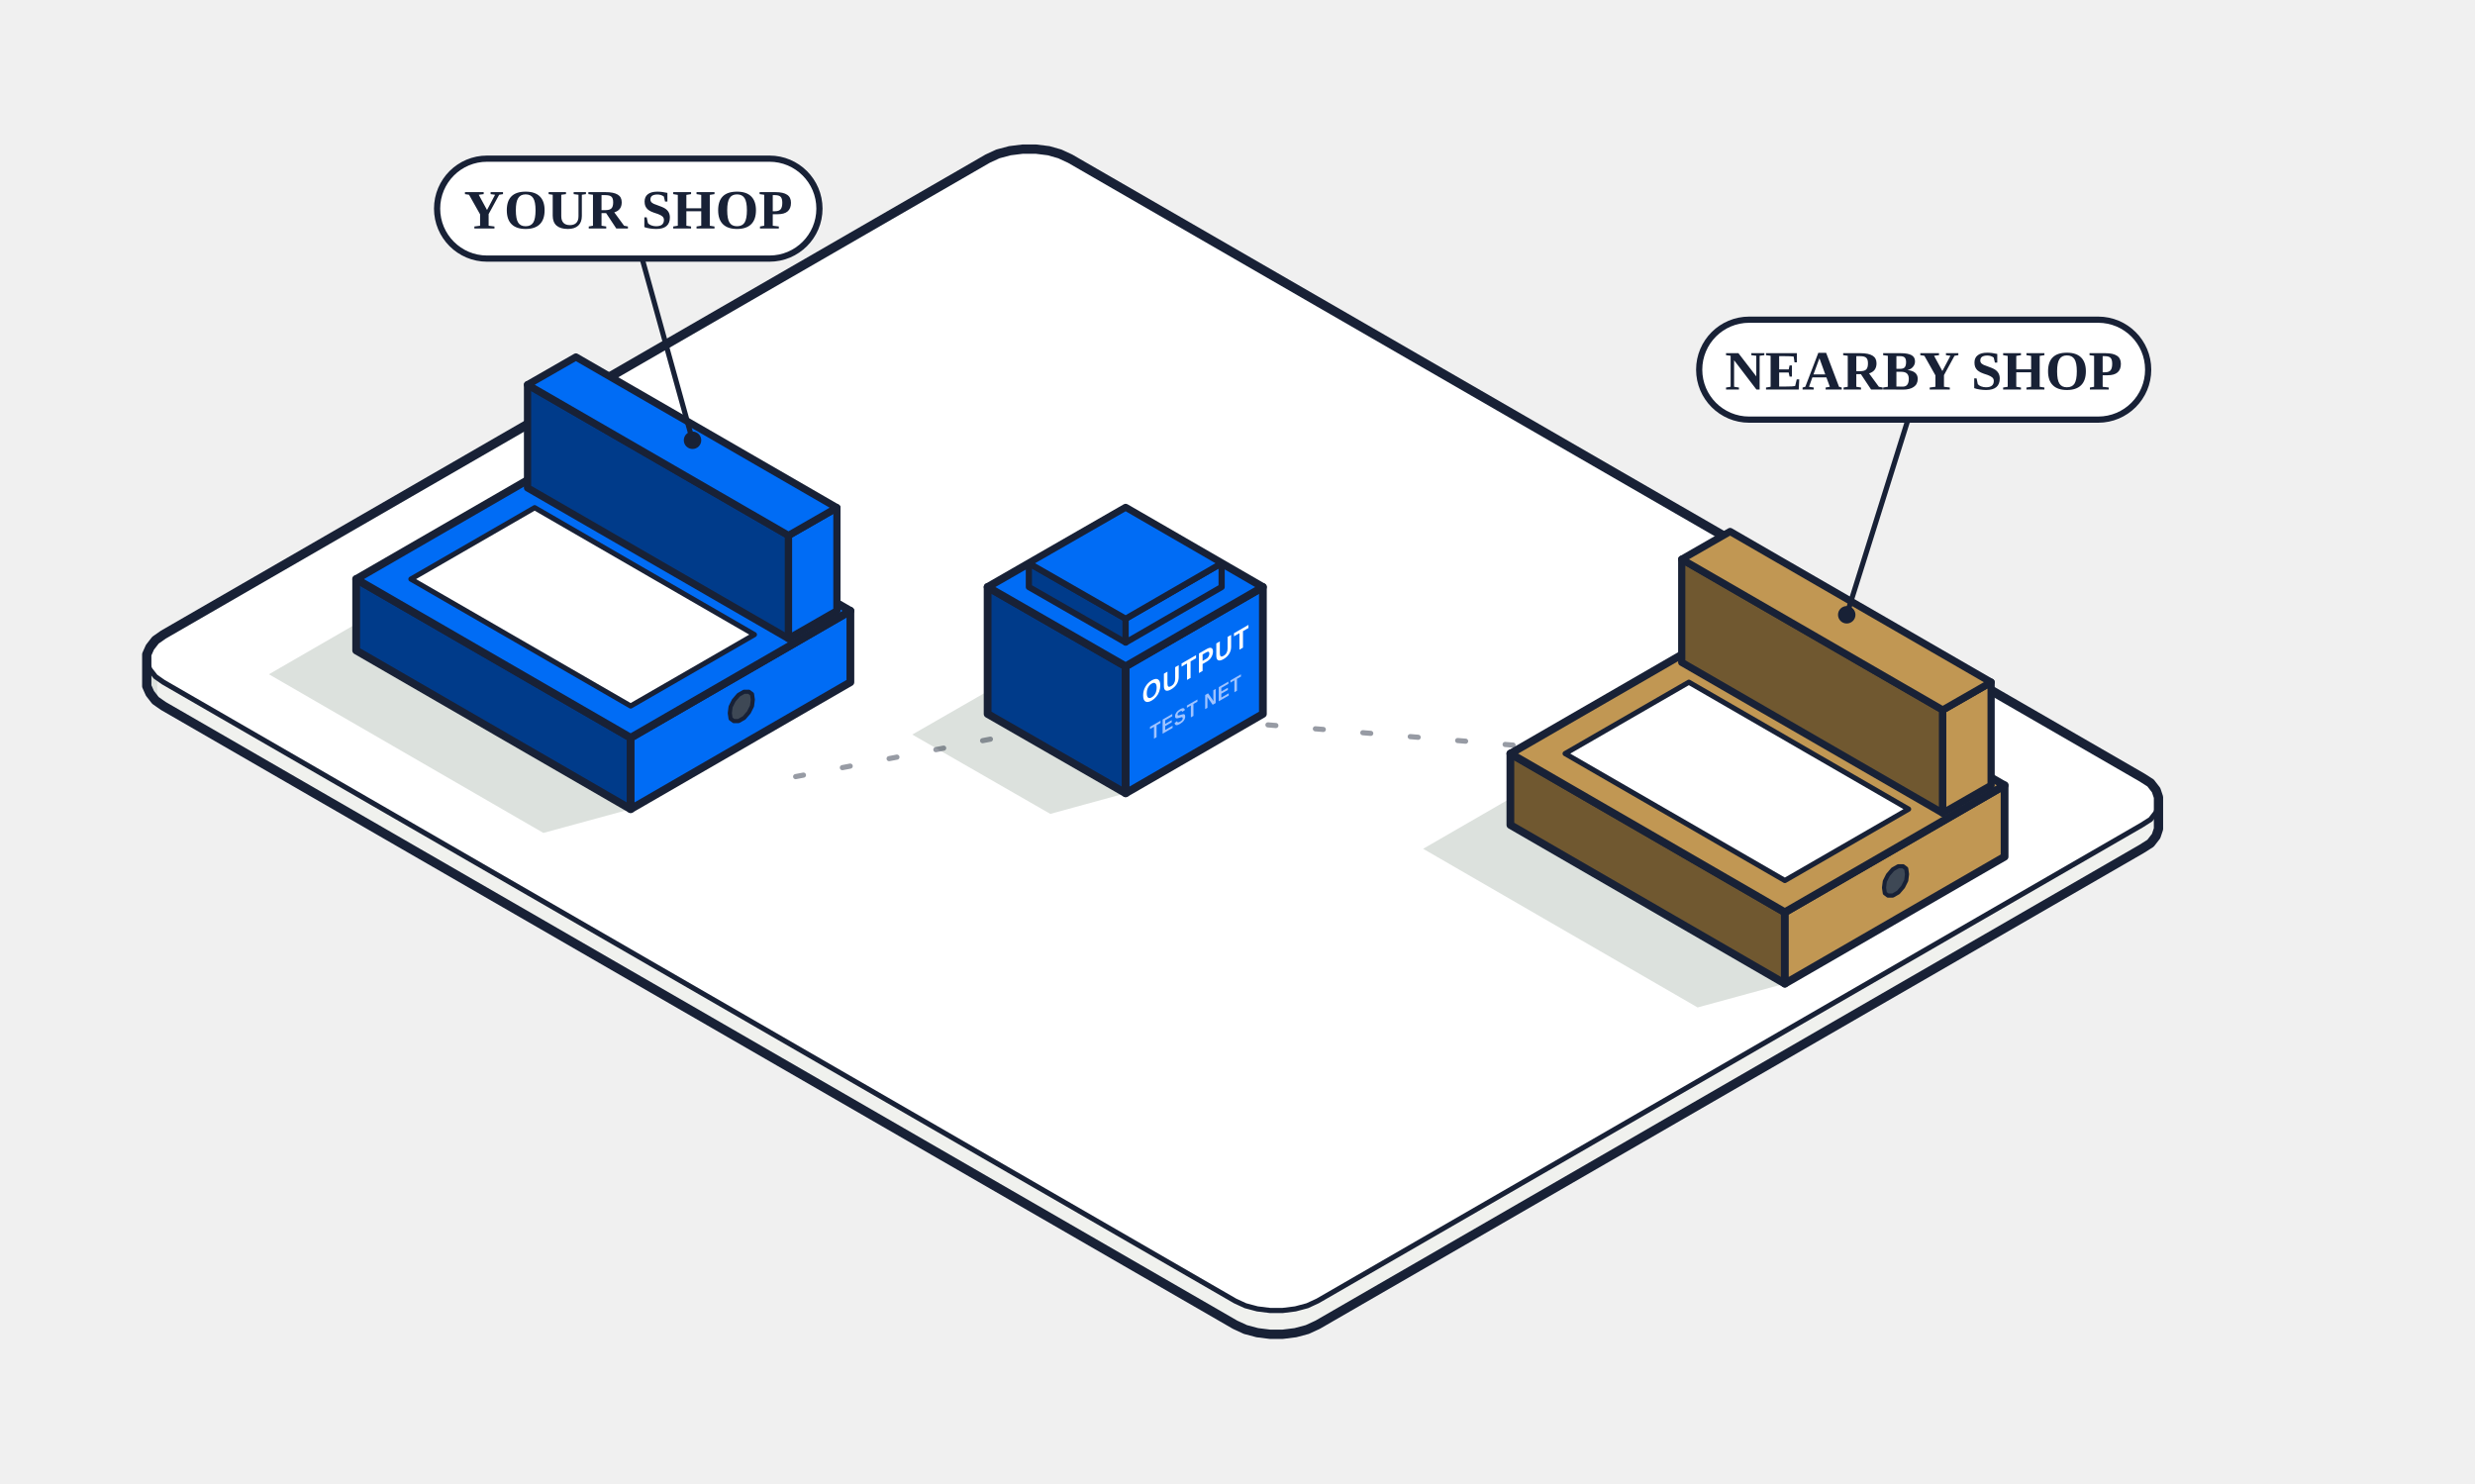
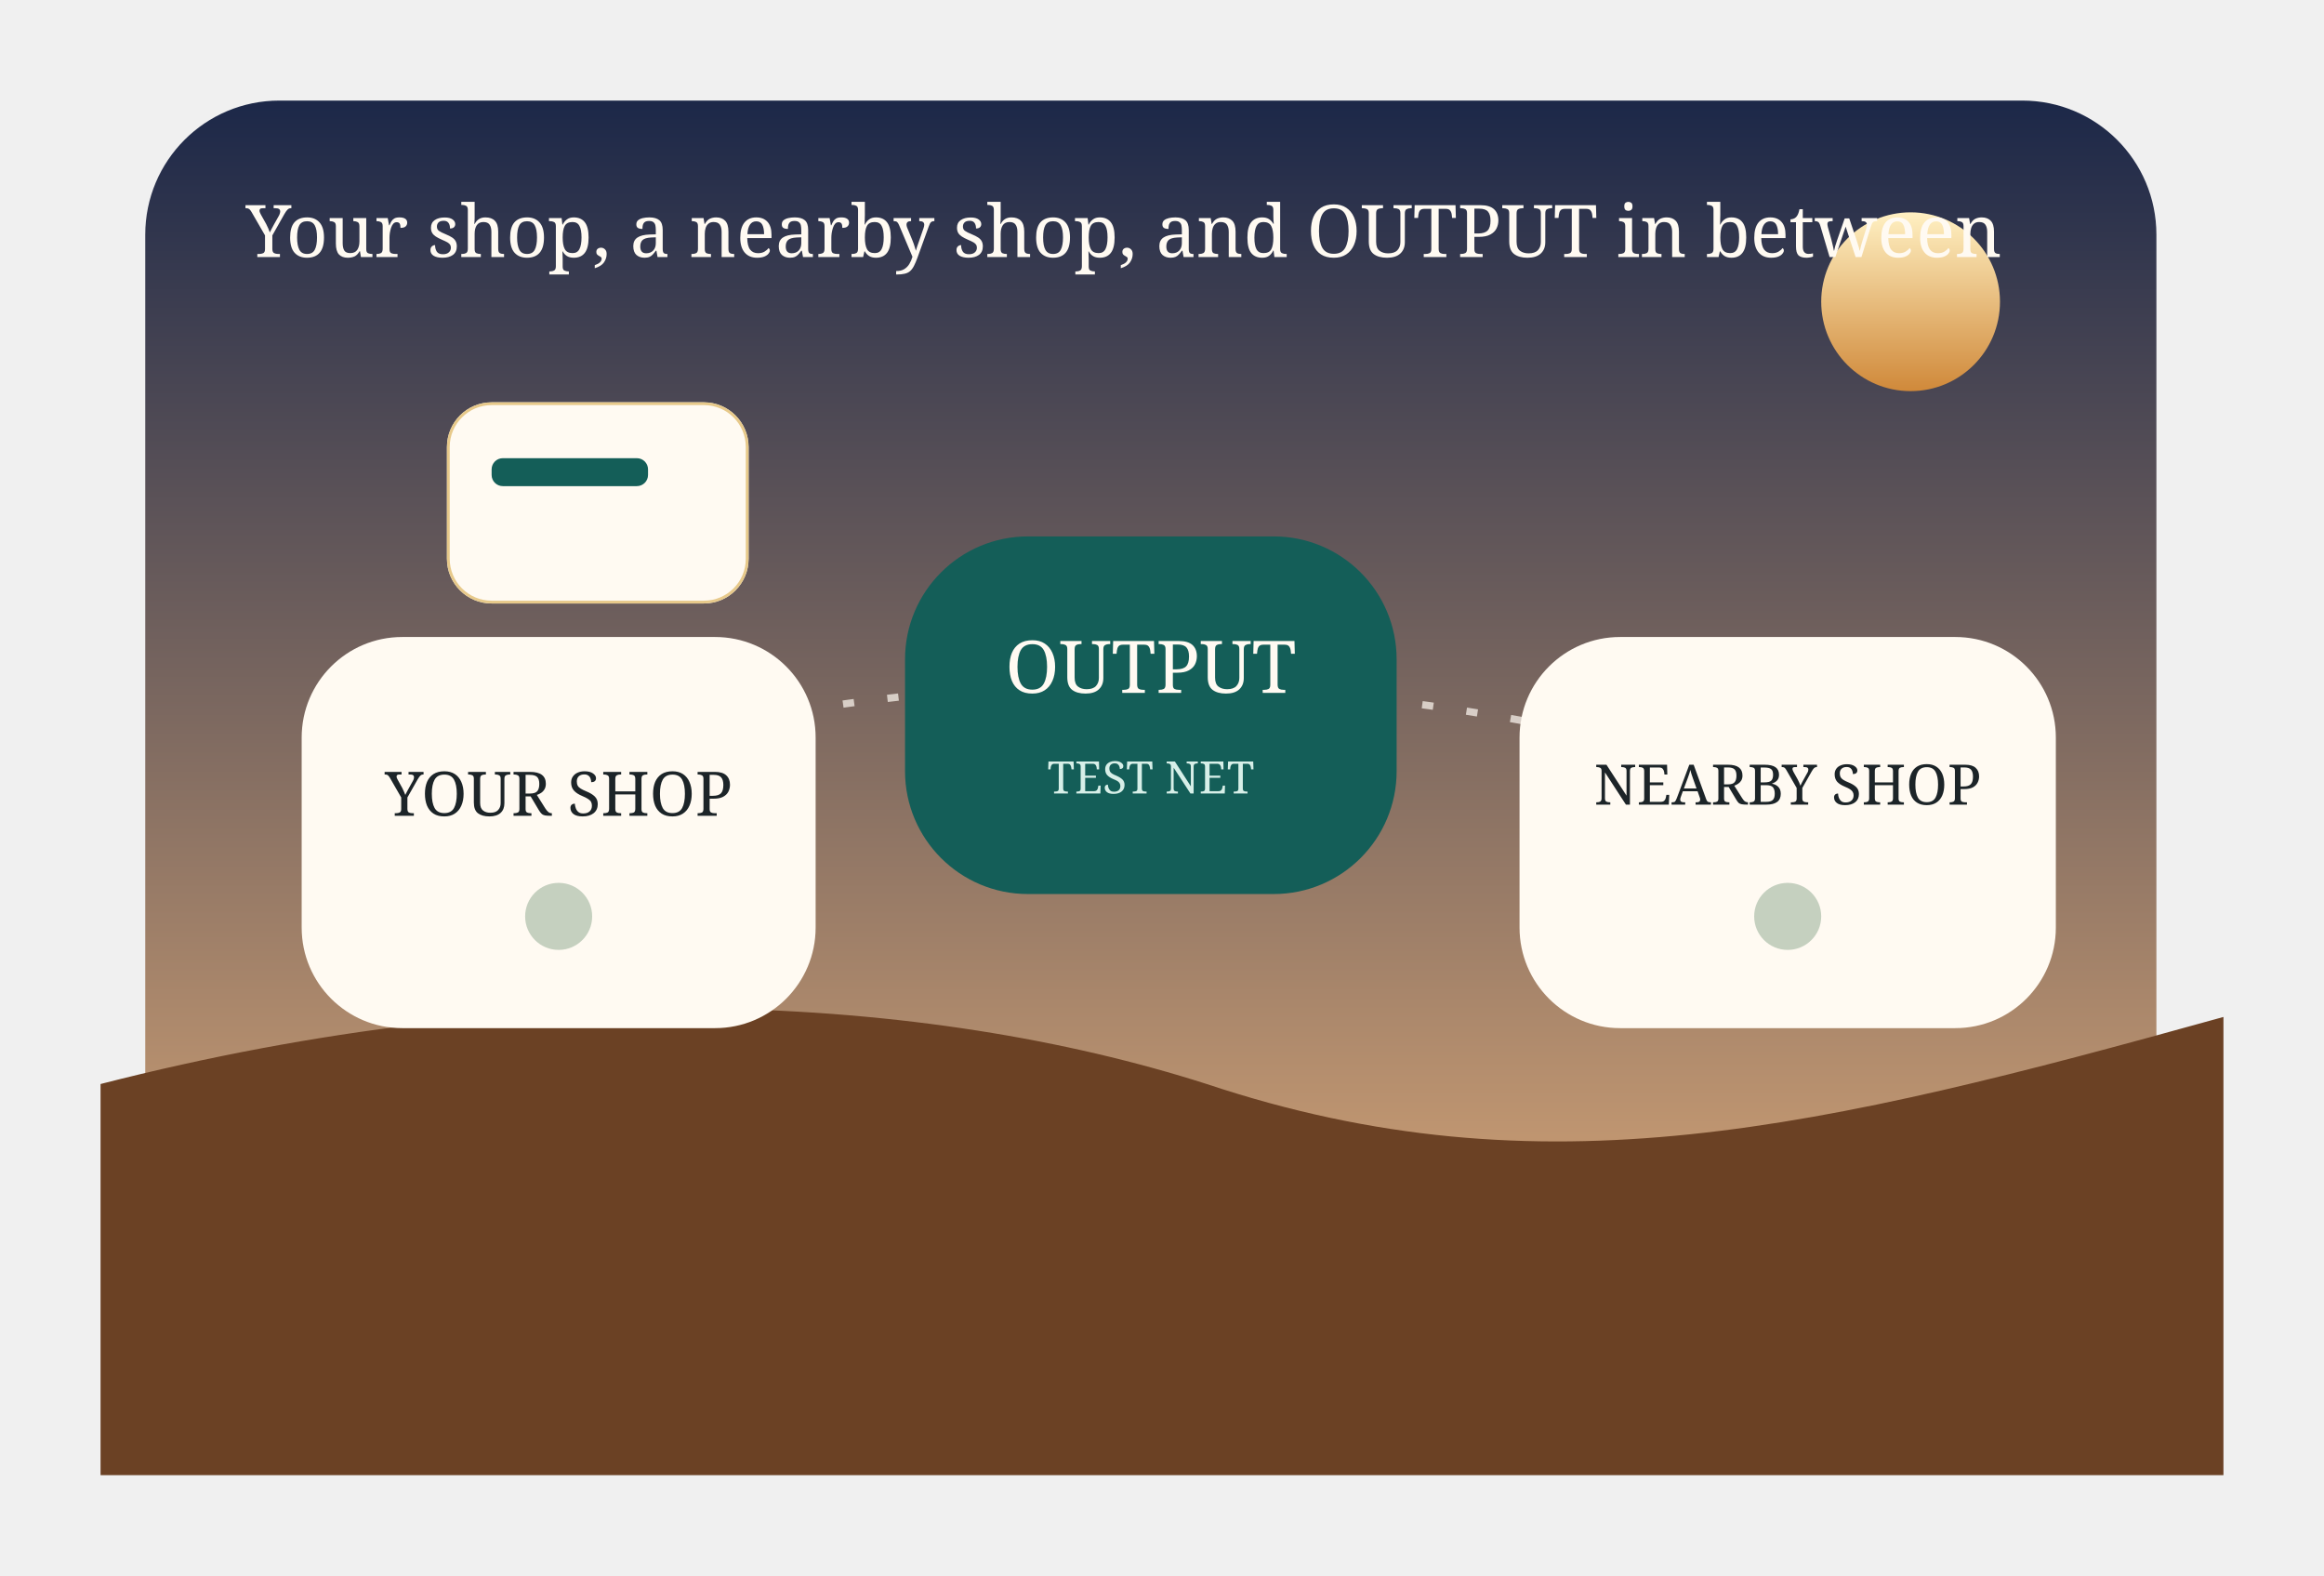
- <svg xmlns="http://www.w3.org/2000/svg" viewBox="-128 -33 312 187" role="img" aria-labelledby="output-title output-desc">
-   <path d="M144.1 71.5L143.8 72.4L143.8 69.4L144.1 68.5Z" fill="#f0f1ee" stroke="#f0f1ee" stroke-width="0.45" stroke-linejoin="round" />
-   <path d="M143.8 72.4L143.1 73.3L143.1 70.3L143.8 69.4Z" fill="#f0f1ee" stroke="#f0f1ee" stroke-width="0.45" stroke-linejoin="round" />
-   <path d="M143.1 73.3L142.0 74.0L142.0 71.0L143.1 70.3Z" fill="#f0f1ee" stroke="#f0f1ee" stroke-width="0.45" stroke-linejoin="round" />
-   <path d="M142.0 74.0L38.1 134.0L38.1 131.0L142.0 71.0Z" fill="#f0f1ee" stroke="#f0f1ee" stroke-width="0.45" stroke-linejoin="round" />
-   <path d="M38.1 134.0L36.8 134.6L36.8 131.6L38.1 131.0Z" fill="#f0f1ee" stroke="#f0f1ee" stroke-width="0.45" stroke-linejoin="round" />
-   <path d="M36.8 134.6L35.3 135.0L35.3 132.0L36.8 131.6Z" fill="#f0f1ee" stroke="#f0f1ee" stroke-width="0.45" stroke-linejoin="round" />
-   <path d="M35.3 135.0L33.7 135.2L33.7 132.2L35.3 132.0Z" fill="#f0f1ee" stroke="#f0f1ee" stroke-width="0.45" stroke-linejoin="round" />
-   <path d="M33.7 135.2L32.1 135.2L32.1 132.2L33.7 132.2Z" fill="#f0f1ee" stroke="#f0f1ee" stroke-width="0.45" stroke-linejoin="round" />
-   <path d="M32.1 135.2L30.5 135.0L30.5 132.0L32.1 132.2Z" fill="#f0f1ee" stroke="#f0f1ee" stroke-width="0.45" stroke-linejoin="round" />
-   <path d="M30.5 135.0L29.0 134.6L29.0 131.6L30.5 132.0Z" fill="#f0f1ee" stroke="#f0f1ee" stroke-width="0.45" stroke-linejoin="round" />
-   <path d="M29.0 134.6L27.7 134.0L27.7 131.0L29.0 131.6Z" fill="#f0f1ee" stroke="#f0f1ee" stroke-width="0.45" stroke-linejoin="round" />
-   <path d="M27.7 134.0L-107.4 56.0L-107.4 53.0L27.7 131.0Z" fill="#f0f1ee" stroke="#f0f1ee" stroke-width="0.45" stroke-linejoin="round" />
-   <path d="M-107.4 56.0L-108.4 55.3L-108.4 52.3L-107.4 53.0Z" fill="#f0f1ee" stroke="#f0f1ee" stroke-width="0.45" stroke-linejoin="round" />
-   <path d="M-108.4 55.3L-109.1 54.4L-109.1 51.4L-108.4 52.3Z" fill="#dce1dd" stroke="#dce1dd" stroke-width="0.45" stroke-linejoin="round" />
-   <path d="M-109.1 54.4L-109.5 53.5L-109.5 50.5L-109.1 51.4Z" fill="#dce1dd" stroke="#dce1dd" stroke-width="0.45" stroke-linejoin="round" />
-   <path d="M142.0 65.0L143.1 65.7L143.8 66.6L144.1 67.5L144.1 68.5L143.8 69.4L143.1 70.3L142.0 71.0L38.1 131.0L36.8 131.6L35.3 132.0L33.7 132.2L32.1 132.2L30.5 132.0L29.0 131.6L27.7 131.0L-107.4 53.0L-108.4 52.3L-109.1 51.4L-109.5 50.5L-109.5 49.5L-109.1 48.6L-108.4 47.7L-107.4 47.0L-3.5 -13.0L-2.2 -13.6L-0.7 -14.0L0.9 -14.2L2.6 -14.2L4.2 -14.0L5.6 -13.6L6.9 -13.0Z" fill="#ffffff" />
-   <path d="M142.0 65.0L143.1 65.7L143.8 66.6L144.1 67.5L144.1 68.5L143.8 69.4L143.1 70.3L142.0 71.0L38.1 131.0L36.8 131.6L35.3 132.0L33.7 132.2L32.1 132.2L30.5 132.0L29.0 131.6L27.7 131.0L-107.4 53.0L-108.4 52.3L-109.1 51.4L-109.5 50.5L-109.5 49.5L-109.1 48.6L-108.4 47.7L-107.4 47.0L-3.5 -13.0L-2.2 -13.6L-0.7 -14.0L0.9 -14.2L2.6 -14.2L4.2 -14.0L5.6 -13.6L6.9 -13.0Z" fill="none" stroke="#182136" stroke-width="0.65" stroke-linejoin="round" stroke-linecap="round" />
-   <path d="M-109.5 49.5L-109.1 48.6L-108.4 47.7L-107.4 47.0L-3.5 -13.0L-2.2 -13.6L-0.7 -14.0L0.9 -14.2L2.6 -14.2L4.2 -14.0L5.6 -13.6L6.9 -13.0L142.0 65.0L143.1 65.7L143.8 66.6L144.1 67.5L144.1 71.5L143.8 72.4L143.1 73.3L142.0 74.0L38.1 134.0L36.8 134.6L35.3 135.0L33.7 135.2L32.1 135.2L30.5 135.0L29.0 134.6L27.7 134.0L-107.4 56.0L-108.4 55.3L-109.1 54.4L-109.5 53.5Z" fill="none" stroke="#182136" stroke-width="1.17" stroke-linejoin="round" stroke-linecap="round" />
-   <clipPath id="book-output-k1">
-     <path d="M142.0 65.0L143.1 65.7L143.8 66.6L144.1 67.5L144.1 68.5L143.8 69.4L143.1 70.3L142.0 71.0L38.1 131.0L36.8 131.6L35.3 132.0L33.7 132.2L32.1 132.2L30.5 132.0L29.0 131.6L27.7 131.0L-107.4 53.0L-108.4 52.3L-109.1 51.4L-109.5 50.5L-109.5 49.5L-109.1 48.6L-108.4 47.7L-107.4 47.0L-3.5 -13.0L-2.2 -13.6L-0.7 -14.0L0.9 -14.2L2.6 -14.2L4.2 -14.0L5.6 -13.6L6.9 -13.0Z" />
-   </clipPath>
-   <g clip-path="url(#book-output-k1)">
-     <path d="M-94.1 52.0L-66.4 36.0L-55.4 33.0L-20.8 53.0L-48.5 69.0L-59.5 72.0Z" fill="#dce1dd" />
+ <svg xmlns="http://www.w3.org/2000/svg" viewBox="-26 -18 416 282" role="img" aria-labelledby="output-title output-desc">
+   <defs>
+     <linearGradient id="book-output-outSky" x1="0" y1="0" x2="0" y2="1">
+       <stop offset="0" stop-color="#1b2748" />
+       <stop offset="1" stop-color="#e7b07a" />
+     </linearGradient>
+     <linearGradient id="book-output-outBrass" x1="0" y1="0" x2="0" y2="1">
+       <stop offset="0" stop-color="#fff0c2" />
+       <stop offset="1" stop-color="#d0893a" />
+     </linearGradient>
+     <clipPath id="book-output-outCard">
+       <rect x="54.0" y="54.0" width="54" height="36" rx="8" />
+     </clipPath>
+   </defs>
+   <rect width="360" height="230" rx="24" fill="url(#book-output-outSky)" />
+   <path d="M-8 176 C70 156 140 160 190 176 C250 196 300 184 372 164 L372 246 L-8 246 Z" fill="#6b4124" />
+   <circle cx="316" cy="36" r="16" fill="url(#book-output-outBrass)" />
+   <path d="M78 118 C140 100 210 100 278 118" fill="none" stroke="#fffaf2" stroke-width="1.30" stroke-dasharray="2 6" opacity=".7" />
+   <g>
+     <rect x="28" y="96" width="92" height="70" rx="18" fill="#fffaf2" />
+     <text x="74" y="128" text-anchor="middle" fill="#1c2428" font-family="Georgia,serif" font-size="11">YOUR SHOP</text>
+     <circle cx="74" cy="146" r="6" fill="#c5d0bf" />
  </g>
-   <clipPath id="book-output-k2">
-     <path d="M142.0 65.0L143.1 65.7L143.8 66.6L144.1 67.5L144.1 68.5L143.8 69.4L143.1 70.3L142.0 71.0L38.1 131.0L36.8 131.6L35.3 132.0L33.7 132.2L32.1 132.2L30.5 132.0L29.0 131.6L27.7 131.0L-107.4 53.0L-108.4 52.3L-109.1 51.4L-109.5 50.5L-109.5 49.5L-109.1 48.6L-108.4 47.7L-107.4 47.0L-3.5 -13.0L-2.2 -13.6L-0.7 -14.0L0.9 -14.2L2.6 -14.2L4.2 -14.0L5.6 -13.6L6.9 -13.0Z" />
-   </clipPath>
-   <g clip-path="url(#book-output-k2)">
-     <path d="M51.4 74.0L79.1 58.0L90.1 55.0L124.7 75.0L97.0 91.0L86.0 94.0Z" fill="#dce1dd" />
+   <g>
+     <rect x="136" y="78" width="88" height="64" rx="22" fill="#145e58" />
+     <text x="180" y="106" text-anchor="middle" fill="#fffaf2" font-family="Georgia,serif" font-size="13">OUTPUT</text>
+     <text x="180" y="124" text-anchor="middle" fill="#d7efe8" font-family="Georgia,serif" font-size="8">TEST NET</text>
  </g>
-   <clipPath id="book-output-k3">
-     <path d="M142.0 65.0L143.1 65.7L143.8 66.6L144.1 67.5L144.1 68.5L143.8 69.4L143.1 70.3L142.0 71.0L38.1 131.0L36.8 131.6L35.3 132.0L33.7 132.2L32.1 132.2L30.5 132.0L29.0 131.6L27.7 131.0L-107.4 53.0L-108.4 52.3L-109.1 51.4L-109.5 50.5L-109.5 49.5L-109.1 48.6L-108.4 47.7L-107.4 47.0L-3.5 -13.0L-2.2 -13.6L-0.7 -14.0L0.9 -14.2L2.6 -14.2L4.2 -14.0L5.6 -13.6L6.9 -13.0Z" />
-   </clipPath>
-   <g clip-path="url(#book-output-k3)">
-     <path d="M-13.0 59.6L4.4 49.6L13.9 47.0L31.2 57.0L13.9 67.0L4.4 69.6Z" fill="#dce1dd" />
+   <g>
+     <rect x="246" y="96" width="96" height="70" rx="18" fill="#fffaf2" />
+     <text x="294" y="126" text-anchor="middle" fill="#1c2428" font-family="Georgia,serif" font-size="10">NEARBY SHOP</text>
+     <circle cx="294" cy="146" r="6" fill="#c5d0bf" />
  </g>
-   <path d="M-27.7 64.9L13.9 56.9" stroke="#182136" stroke-width="0.65" stroke-dasharray="1 5" stroke-linecap="round" fill="none" opacity=".45" />
-   <path d="M13.9 56.9L74.5 61.9" stroke="#182136" stroke-width="0.65" stroke-dasharray="1 5" stroke-linecap="round" fill="none" opacity=".45" />
-   <path d="M-83.1 49.0L-48.5 69.0L-48.5 60.0L-83.1 40.0Z" fill="#003b8a" />
-   <path d="M-83.1 49.0L-48.5 69.0L-48.5 60.0L-83.1 40.0Z" fill="none" stroke="#182136" stroke-width="0.98" stroke-linejoin="round" stroke-linecap="round" />
-   <path d="M-20.8 53.0L-48.5 69.0L-48.5 60.0L-20.8 44.0Z" fill="#006cf5" />
-   <path d="M-20.8 53.0L-48.5 69.0L-48.5 60.0L-20.8 44.0Z" fill="none" stroke="#182136" stroke-width="0.98" stroke-linejoin="round" stroke-linecap="round" />
-   <path d="M-55.4 24.0L-20.8 44.0L-48.5 60.0L-83.1 40.0Z" fill="#006cf5" />
-   <path d="M-55.4 24.0L-20.8 44.0L-48.5 60.0L-83.1 40.0Z" fill="none" stroke="#182136" stroke-width="0.98" stroke-linejoin="round" stroke-linecap="round" />
-   <path d="M-61.5 28.5L-28.6 47.5L-28.6 34.5L-61.5 15.5Z" fill="#003b8a" />
-   <path d="M-61.5 28.5L-28.6 47.5L-28.6 34.5L-61.5 15.5Z" fill="none" stroke="#182136" stroke-width="0.91" stroke-linejoin="round" stroke-linecap="round" />
-   <path d="M-22.5 44.0L-28.6 47.5L-28.6 34.5L-22.5 31.0Z" fill="#006cf5" />
-   <path d="M-22.5 44.0L-28.6 47.5L-28.6 34.5L-22.5 31.0Z" fill="none" stroke="#182136" stroke-width="0.91" stroke-linejoin="round" stroke-linecap="round" />
-   <path d="M-55.4 12.0L-22.5 31.0L-28.6 34.5L-61.5 15.5Z" fill="#006cf5" />
-   <path d="M-55.4 12.0L-22.5 31.0L-28.6 34.5L-61.5 15.5Z" fill="none" stroke="#182136" stroke-width="0.91" stroke-linejoin="round" stroke-linecap="round" />
-   <path d="M-60.6 31.0L-32.9 47.0L-48.5 56.0L-76.2 40.0Z" fill="#ffffff" />
-   <path d="M-60.6 31.0L-32.9 47.0L-48.5 56.0L-76.2 40.0Z" fill="none" stroke="#182136" stroke-width="0.65" stroke-linejoin="round" stroke-linecap="round" />
-   <path d="M-36.0 56.9L-35.9 56.1L-35.5 55.3L-34.9 54.6L-34.2 54.2L-33.6 54.2L-33.2 54.5L-33.1 55.2L-33.2 56.0L-33.6 56.8L-34.2 57.5L-34.9 57.9L-35.5 57.9L-35.9 57.6Z" fill="#3e4855" />
-   <path d="M-36.0 56.9L-35.9 56.1L-35.5 55.3L-34.9 54.6L-34.2 54.2L-33.6 54.2L-33.2 54.5L-33.1 55.2L-33.2 56.0L-33.6 56.8L-34.2 57.5L-34.9 57.9L-35.5 57.9L-35.9 57.6Z" fill="none" stroke="#182136" stroke-width="0.52" stroke-linejoin="round" stroke-linecap="round" />
-   <path d="M-3.5 57.0L13.9 67.0L13.9 51.0L-3.5 41.0Z" fill="#003b8a" />
-   <path d="M-3.5 57.0L13.9 67.0L13.9 51.0L-3.5 41.0Z" fill="none" stroke="#182136" stroke-width="0.98" stroke-linejoin="round" stroke-linecap="round" />
-   <path d="M31.2 57.0L13.9 67.0L13.9 51.0L31.2 41.0Z" fill="#006cf5" />
-   <path d="M31.2 57.0L13.9 67.0L13.9 51.0L31.2 41.0Z" fill="none" stroke="#182136" stroke-width="0.98" stroke-linejoin="round" stroke-linecap="round" />
-   <path d="M13.9 31.0L31.2 41.0L13.9 51.0L-3.5 41.0Z" fill="#006cf5" />
-   <path d="M13.9 31.0L31.2 41.0L13.9 51.0L-3.5 41.0Z" fill="none" stroke="#182136" stroke-width="0.98" stroke-linejoin="round" stroke-linecap="round" />
-   <path d="M1.7 41.0L13.9 48.0L13.9 45.0L1.7 38.0Z" fill="#003b8a" />
-   <path d="M1.7 41.0L13.9 48.0L13.9 45.0L1.7 38.0Z" fill="none" stroke="#182136" stroke-width="0.78" stroke-linejoin="round" stroke-linecap="round" />
-   <path d="M26.0 41.0L13.9 48.0L13.9 45.0L26.0 38.0Z" fill="#006cf5" />
-   <path d="M26.0 41.0L13.9 48.0L13.9 45.0L26.0 38.0Z" fill="none" stroke="#182136" stroke-width="0.78" stroke-linejoin="round" stroke-linecap="round" />
-   <path d="M13.9 31.0L26.0 38.0L13.9 45.0L1.7 38.0Z" fill="#006cf5" />
-   <path d="M13.9 31.0L26.0 38.0L13.9 45.0L1.7 38.0Z" fill="none" stroke="#182136" stroke-width="0.78" stroke-linejoin="round" stroke-linecap="round" />
-   <text transform="matrix(0.866 -0.5 0 1 22.7 52.1)" font-size="3.6" fill="#ffffff" text-anchor="middle" font-family="OUTPUT Shop,Arial,sans-serif" font-weight="800" letter-spacing=".04em">OUTPUT</text>
-   <text transform="matrix(0.866 -0.5 0 1 22.7 57.1)" font-size="2.6" fill="#9fc3ff" text-anchor="middle" font-family="OUTPUT Shop,Arial,sans-serif" font-weight="800" letter-spacing=".04em">TEST NET</text>
-   <path d="M62.4 71.0L97.0 91.0L97.0 82.0L62.4 62.0Z" fill="#705830" />
-   <path d="M62.4 71.0L97.0 91.0L97.0 82.0L62.4 62.0Z" fill="none" stroke="#182136" stroke-width="0.98" stroke-linejoin="round" stroke-linecap="round" />
-   <path d="M124.7 75.0L97.0 91.0L97.0 82.0L124.7 66.0Z" fill="#c19753" />
-   <path d="M124.7 75.0L97.0 91.0L97.0 82.0L124.7 66.0Z" fill="none" stroke="#182136" stroke-width="0.98" stroke-linejoin="round" stroke-linecap="round" />
-   <path d="M90.1 46.0L124.7 66.0L97.0 82.0L62.4 62.0Z" fill="#c19753" />
-   <path d="M90.1 46.0L124.7 66.0L97.0 82.0L62.4 62.0Z" fill="none" stroke="#182136" stroke-width="0.98" stroke-linejoin="round" stroke-linecap="round" />
-   <path d="M84.0 50.5L116.9 69.5L116.9 56.5L84.0 37.5Z" fill="#705830" />
-   <path d="M84.0 50.5L116.9 69.5L116.9 56.5L84.0 37.5Z" fill="none" stroke="#182136" stroke-width="0.91" stroke-linejoin="round" stroke-linecap="round" />
-   <path d="M123.0 66.0L116.9 69.5L116.9 56.5L123.0 53.0Z" fill="#c19753" />
-   <path d="M123.0 66.0L116.9 69.5L116.9 56.5L123.0 53.0Z" fill="none" stroke="#182136" stroke-width="0.91" stroke-linejoin="round" stroke-linecap="round" />
-   <path d="M90.1 34.0L123.0 53.0L116.9 56.5L84.0 37.5Z" fill="#c19753" />
-   <path d="M90.1 34.0L123.0 53.0L116.9 56.5L84.0 37.5Z" fill="none" stroke="#182136" stroke-width="0.91" stroke-linejoin="round" stroke-linecap="round" />
-   <path d="M84.9 53.0L112.6 69.0L97.0 78.0L69.3 62.0Z" fill="#ffffff" />
-   <path d="M84.9 53.0L112.6 69.0L97.0 78.0L69.3 62.0Z" fill="none" stroke="#182136" stroke-width="0.65" stroke-linejoin="round" stroke-linecap="round" />
-   <path d="M109.5 78.9L109.6 78.1L110.0 77.3L110.6 76.6L111.3 76.2L111.9 76.2L112.3 76.5L112.4 77.2L112.3 78.0L111.9 78.8L111.3 79.5L110.6 79.9L110.0 79.9L109.6 79.6Z" fill="#3e4855" />
-   <path d="M109.5 78.9L109.6 78.1L110.0 77.3L110.6 76.6L111.3 76.2L111.9 76.2L112.3 76.5L112.4 77.2L112.3 78.0L111.9 78.8L111.3 79.5L110.6 79.9L110.0 79.9L109.6 79.6Z" fill="none" stroke="#182136" stroke-width="0.52" stroke-linejoin="round" stroke-linecap="round" />
-   <g class="tag">
-     <path d="M-40.7 22.5L-48.8 -6.7" fill="none" stroke="#182136" stroke-width="0.65" />
-     <circle cx="-40.7" cy="22.5" r="1.1" fill="#182136" />
-     <rect x="-72.9" y="-13.0" width="48.2" height="12.6" rx="6.3" fill="#fff" stroke="#182136" stroke-width="0.78" />
-     <text x="-48.8" y="-4.2" font-size="7.0" text-anchor="middle" font-weight="800" fill="#182136">YOUR SHOP</text>
+   <g clip-path="url(#book-output-outCard)">
+     <rect x="54.0" y="54.0" width="54" height="36" rx="8" fill="#fffaf2" stroke="#e7c98a" />
+     <rect x="62.0" y="64.0" width="28" height="5" rx="2" fill="#145e58" />
  </g>
-   <g class="tag">
-     <path d="M104.8 44.5L114.5 13.6" fill="none" stroke="#182136" stroke-width="0.65" />
-     <circle cx="104.8" cy="44.5" r="1.1" fill="#182136" />
-     <rect x="86.2" y="7.3" width="56.6" height="12.6" rx="6.3" fill="#fff" stroke="#182136" stroke-width="0.78" />
-     <text x="114.5" y="16.1" font-size="7.0" text-anchor="middle" font-weight="800" fill="#182136">NEARBY SHOP</text>
-   </g>
+   <text x="18" y="28" fill="#fffaf2" font-family="Georgia,serif" font-size="13">Your shop, a nearby shop, and OUTPUT in between</text>
</svg>
